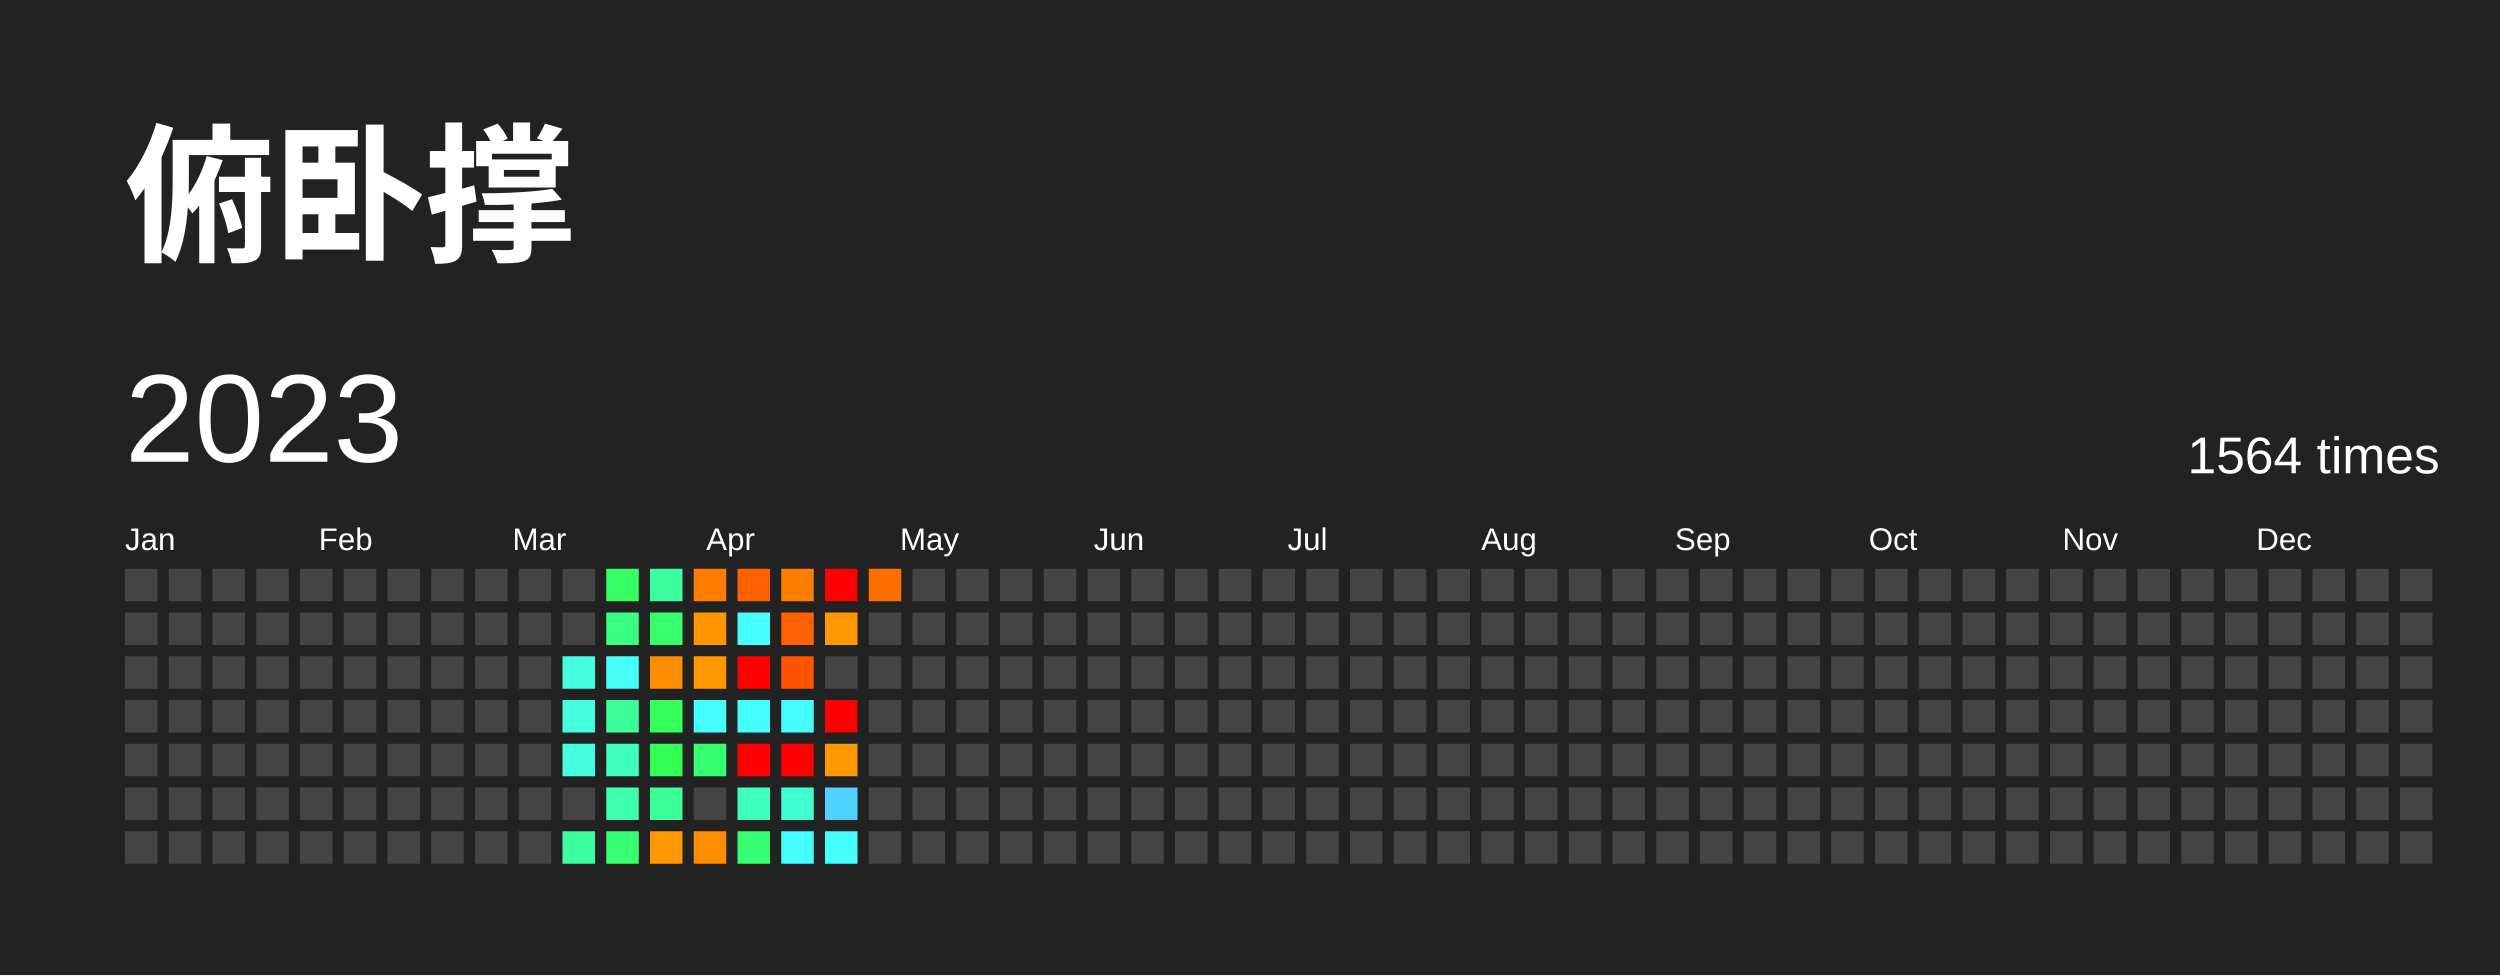
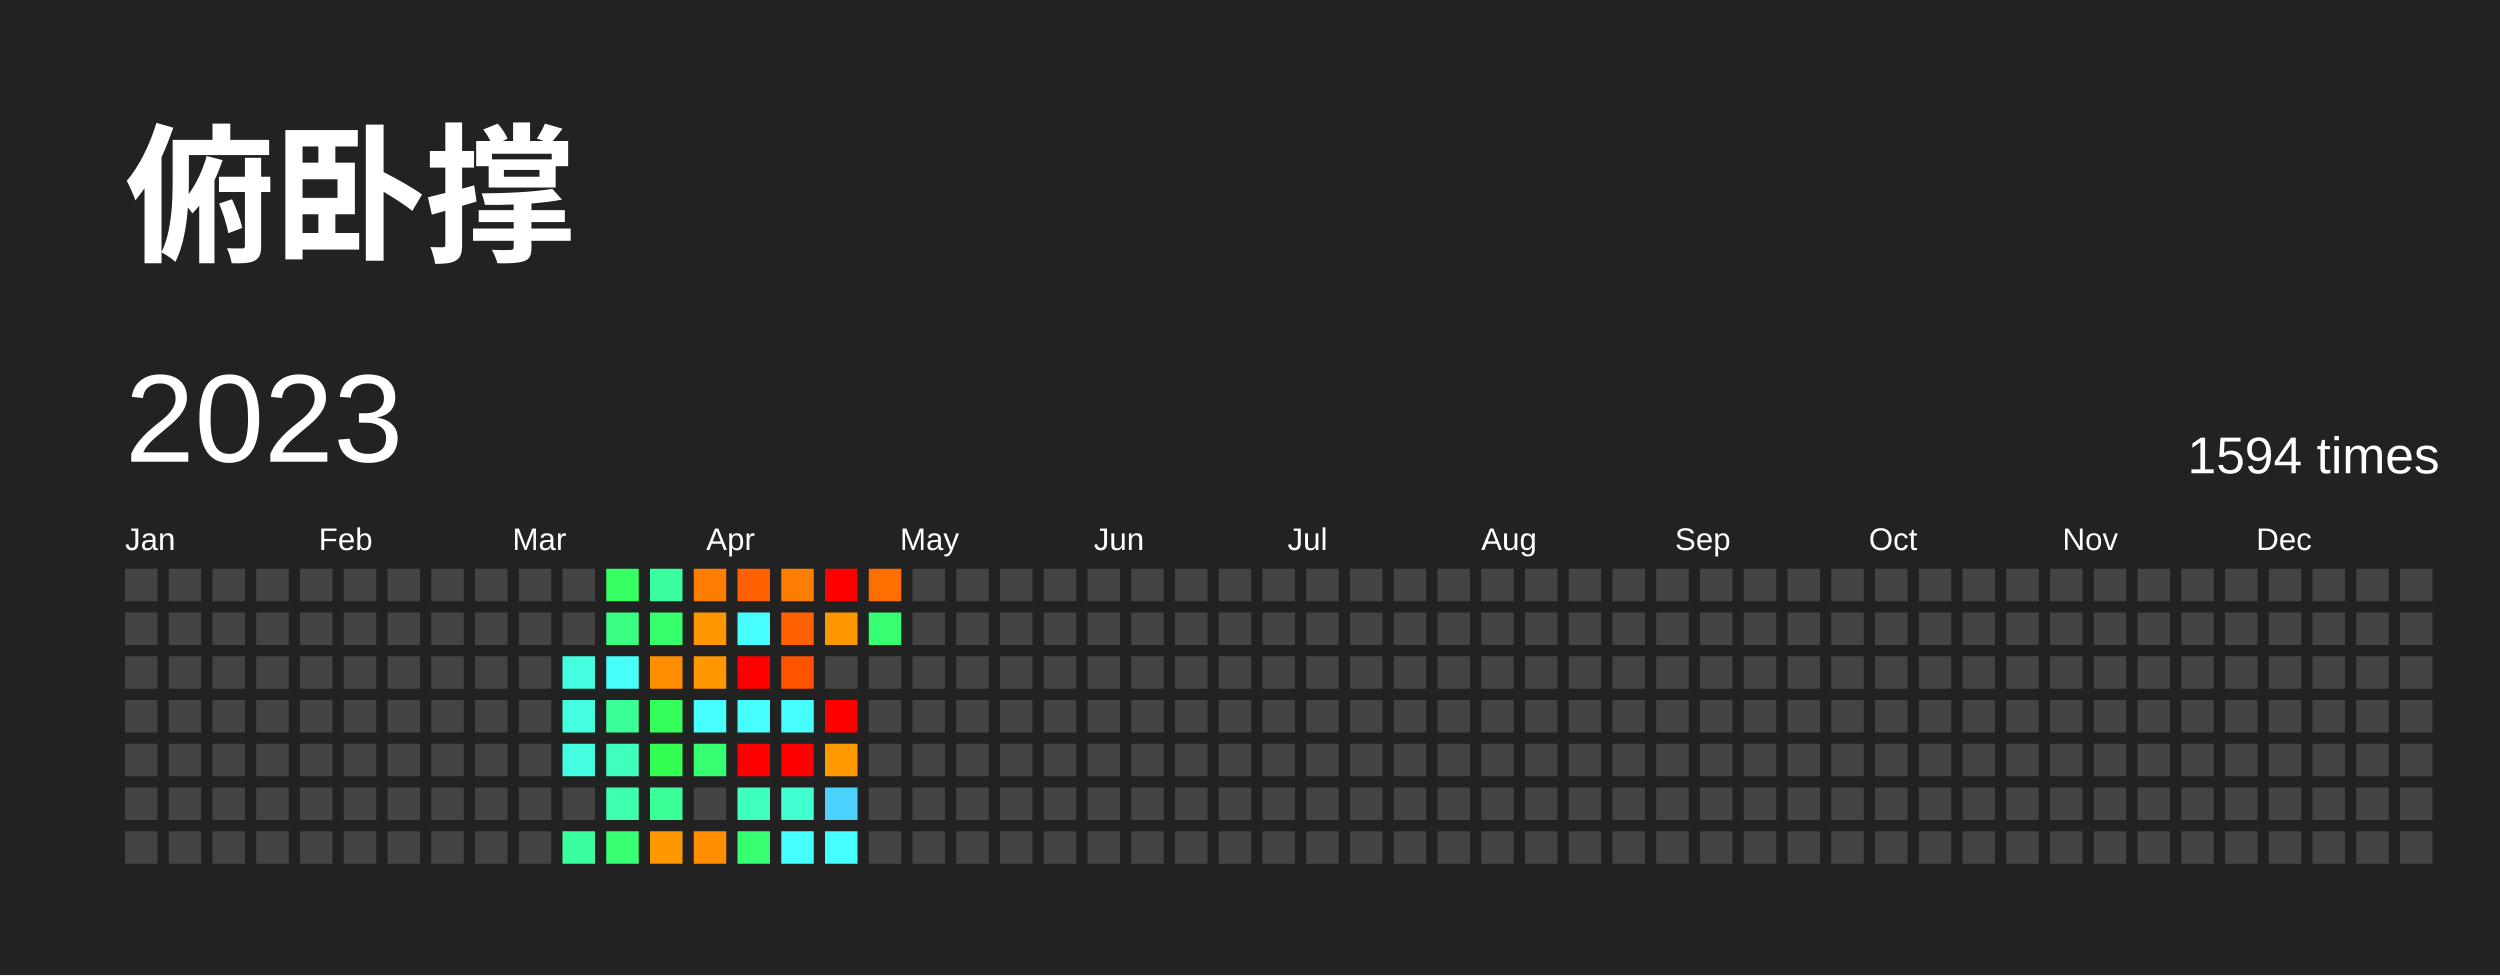
<svg xmlns="http://www.w3.org/2000/svg" baseProfile="full" height="78mm" version="1.1" viewBox="0,0,200,78" width="200mm">
  <defs />
  <rect fill="#222222" height="78" width="200" x="0" y="0" />
  <text fill="#FFFFFF" style="font-size:12px; font-family:Arial; font-weight:bold;" x="10" y="20">俯卧撑</text>
  <text dominant-baseline="hanging" fill="#FFFFFF" style="font-size:10.0px; font-family:Arial;" x="10" y="30">2023</text>
-   <text dominant-baseline="hanging" fill="#FFFFFF" style="font-size:4.125px; font-family:Arial;" x="175" y="35">1564 times</text>
+   <text dominant-baseline="hanging" fill="#FFFFFF" style="font-size:4.125px; font-family:Arial;" x="175" y="35">1594 times</text>
  <text fill="#FFFFFF" style="font-size:2.5px; font-family:Arial" x="10.0" y="44">Jan</text>
  <text fill="#FFFFFF" style="font-size:2.5px; font-family:Arial" x="25.5" y="44">Feb</text>
  <text fill="#FFFFFF" style="font-size:2.5px; font-family:Arial" x="41.0" y="44">Mar</text>
  <text fill="#FFFFFF" style="font-size:2.5px; font-family:Arial" x="56.5" y="44">Apr</text>
  <text fill="#FFFFFF" style="font-size:2.5px; font-family:Arial" x="72.0" y="44">May</text>
  <text fill="#FFFFFF" style="font-size:2.5px; font-family:Arial" x="87.5" y="44">Jun</text>
  <text fill="#FFFFFF" style="font-size:2.5px; font-family:Arial" x="103.0" y="44">Jul</text>
  <text fill="#FFFFFF" style="font-size:2.5px; font-family:Arial" x="118.5" y="44">Aug</text>
  <text fill="#FFFFFF" style="font-size:2.5px; font-family:Arial" x="134.0" y="44">Sep</text>
  <text fill="#FFFFFF" style="font-size:2.5px; font-family:Arial" x="149.5" y="44">Oct</text>
  <text fill="#FFFFFF" style="font-size:2.5px; font-family:Arial" x="165.0" y="44">Nov</text>
  <text fill="#FFFFFF" style="font-size:2.5px; font-family:Arial" x="180.5" y="44">Dec</text>
  <rect fill="#444444" height="2.6" width="2.6" x="10.0" y="45.5" />
  <rect fill="#444444" height="2.6" width="2.6" x="10.0" y="49.0" />
  <rect fill="#444444" height="2.6" width="2.6" x="10.0" y="52.5" />
  <rect fill="#444444" height="2.6" width="2.6" x="10.0" y="56.0" />
  <rect fill="#444444" height="2.6" width="2.6" x="10.0" y="59.5" />
  <rect fill="#444444" height="2.6" width="2.6" x="10.0" y="63.0" />
  <rect fill="#444444" height="2.6" width="2.6" x="10.0" y="66.5" />
  <rect fill="#444444" height="2.6" width="2.6" x="13.5" y="45.5" />
  <rect fill="#444444" height="2.6" width="2.6" x="13.5" y="49.0" />
  <rect fill="#444444" height="2.6" width="2.6" x="13.5" y="52.5" />
  <rect fill="#444444" height="2.6" width="2.6" x="13.5" y="56.0" />
  <rect fill="#444444" height="2.6" width="2.6" x="13.5" y="59.5" />
  <rect fill="#444444" height="2.6" width="2.6" x="13.5" y="63.0" />
  <rect fill="#444444" height="2.6" width="2.6" x="13.5" y="66.5" />
  <rect fill="#444444" height="2.6" width="2.6" x="17.0" y="45.5" />
  <rect fill="#444444" height="2.6" width="2.6" x="17.0" y="49.0" />
  <rect fill="#444444" height="2.6" width="2.6" x="17.0" y="52.5" />
  <rect fill="#444444" height="2.6" width="2.6" x="17.0" y="56.0" />
  <rect fill="#444444" height="2.6" width="2.6" x="17.0" y="59.5" />
  <rect fill="#444444" height="2.6" width="2.6" x="17.0" y="63.0" />
  <rect fill="#444444" height="2.6" width="2.6" x="17.0" y="66.5" />
  <rect fill="#444444" height="2.6" width="2.6" x="20.5" y="45.5" />
  <rect fill="#444444" height="2.6" width="2.6" x="20.5" y="49.0" />
  <rect fill="#444444" height="2.6" width="2.6" x="20.5" y="52.5" />
  <rect fill="#444444" height="2.6" width="2.6" x="20.5" y="56.0" />
  <rect fill="#444444" height="2.6" width="2.6" x="20.5" y="59.5" />
  <rect fill="#444444" height="2.6" width="2.6" x="20.5" y="63.0" />
  <rect fill="#444444" height="2.6" width="2.6" x="20.5" y="66.5" />
  <rect fill="#444444" height="2.6" width="2.6" x="24.0" y="45.5" />
  <rect fill="#444444" height="2.6" width="2.6" x="24.0" y="49.0" />
  <rect fill="#444444" height="2.6" width="2.6" x="24.0" y="52.5" />
  <rect fill="#444444" height="2.6" width="2.6" x="24.0" y="56.0" />
  <rect fill="#444444" height="2.6" width="2.6" x="24.0" y="59.5" />
  <rect fill="#444444" height="2.6" width="2.6" x="24.0" y="63.0" />
  <rect fill="#444444" height="2.6" width="2.6" x="24.0" y="66.5" />
  <rect fill="#444444" height="2.6" width="2.6" x="27.5" y="45.5" />
  <rect fill="#444444" height="2.6" width="2.6" x="27.5" y="49.0" />
  <rect fill="#444444" height="2.6" width="2.6" x="27.5" y="52.5" />
  <rect fill="#444444" height="2.6" width="2.6" x="27.5" y="56.0" />
  <rect fill="#444444" height="2.6" width="2.6" x="27.5" y="59.5" />
  <rect fill="#444444" height="2.6" width="2.6" x="27.5" y="63.0" />
  <rect fill="#444444" height="2.6" width="2.6" x="27.5" y="66.5" />
  <rect fill="#444444" height="2.6" width="2.6" x="31.0" y="45.5" />
  <rect fill="#444444" height="2.6" width="2.6" x="31.0" y="49.0" />
  <rect fill="#444444" height="2.6" width="2.6" x="31.0" y="52.5" />
  <rect fill="#444444" height="2.6" width="2.6" x="31.0" y="56.0" />
  <rect fill="#444444" height="2.6" width="2.6" x="31.0" y="59.5" />
  <rect fill="#444444" height="2.6" width="2.6" x="31.0" y="63.0" />
  <rect fill="#444444" height="2.6" width="2.6" x="31.0" y="66.5" />
  <rect fill="#444444" height="2.6" width="2.6" x="34.5" y="45.5" />
  <rect fill="#444444" height="2.6" width="2.6" x="34.5" y="49.0" />
  <rect fill="#444444" height="2.6" width="2.6" x="34.5" y="52.5" />
  <rect fill="#444444" height="2.6" width="2.6" x="34.5" y="56.0" />
  <rect fill="#444444" height="2.6" width="2.6" x="34.5" y="59.5" />
  <rect fill="#444444" height="2.6" width="2.6" x="34.5" y="63.0" />
  <rect fill="#444444" height="2.6" width="2.6" x="34.5" y="66.5" />
  <rect fill="#444444" height="2.6" width="2.6" x="38.0" y="45.5" />
  <rect fill="#444444" height="2.6" width="2.6" x="38.0" y="49.0" />
  <rect fill="#444444" height="2.6" width="2.6" x="38.0" y="52.5" />
  <rect fill="#444444" height="2.6" width="2.6" x="38.0" y="56.0" />
  <rect fill="#444444" height="2.6" width="2.6" x="38.0" y="59.5" />
  <rect fill="#444444" height="2.6" width="2.6" x="38.0" y="63.0" />
  <rect fill="#444444" height="2.6" width="2.6" x="38.0" y="66.5" />
  <rect fill="#444444" height="2.6" width="2.6" x="41.5" y="45.5" />
  <rect fill="#444444" height="2.6" width="2.6" x="41.5" y="49.0" />
  <rect fill="#444444" height="2.6" width="2.6" x="41.5" y="52.5" />
  <rect fill="#444444" height="2.6" width="2.6" x="41.5" y="56.0" />
  <rect fill="#444444" height="2.6" width="2.6" x="41.5" y="59.5" />
  <rect fill="#444444" height="2.6" width="2.6" x="41.5" y="63.0" />
  <rect fill="#444444" height="2.6" width="2.6" x="41.5" y="66.5" />
  <rect fill="#444444" height="2.6" width="2.6" x="45.0" y="45.5" />
  <rect fill="#444444" height="2.6" width="2.6" x="45.0" y="49.0" />
  <rect fill="#43ffdf" height="2.6" width="2.6" x="45.0" y="52.5" />
  <rect fill="#43ffdf" height="2.6" width="2.6" x="45.0" y="56.0" />
  <rect fill="#43ffdf" height="2.6" width="2.6" x="45.0" y="59.5" />
  <rect fill="#444444" height="2.6" width="2.6" x="45.0" y="63.0" />
  <rect fill="#3bff9f" height="2.6" width="2.6" x="45.0" y="66.5" />
  <rect fill="#35ff63" height="2.6" width="2.6" x="48.5" y="45.5" />
  <rect fill="#38ff81" height="2.6" width="2.6" x="48.5" y="49.0" />
  <rect fill="#46fff9" height="2.6" width="2.6" x="48.5" y="52.5" />
  <rect fill="#3bff98" height="2.6" width="2.6" x="48.5" y="56.0" />
  <rect fill="#3fffbc" height="2.6" width="2.6" x="48.5" y="59.5" />
  <rect fill="#3dffae" height="2.6" width="2.6" x="48.5" y="63.0" />
  <rect fill="#36ff72" height="2.6" width="2.6" x="48.5" y="66.5" />
  <rect fill="#3bff9f" height="2.6" width="2.6" x="52.0" y="45.5" />
  <rect fill="#36ff6b" height="2.6" width="2.6" x="52.0" y="49.0" />
  <rect fill="#ff8d00" height="2.6" width="2.6" x="52.0" y="52.5" />
  <rect fill="#34ff5b" height="2.6" width="2.6" x="52.0" y="56.0" />
  <rect fill="#33ff53" height="2.6" width="2.6" x="52.0" y="59.5" />
  <rect fill="#3bff98" height="2.6" width="2.6" x="52.0" y="63.0" />
  <rect fill="#ff9800" height="2.6" width="2.6" x="52.0" y="66.5" />
  <rect fill="#ff7d00" height="2.6" width="2.6" x="55.5" y="45.5" />
  <rect fill="#ff9600" height="2.6" width="2.6" x="55.5" y="49.0" />
  <rect fill="#ff9800" height="2.6" width="2.6" x="55.5" y="52.5" />
  <rect fill="#47feff" height="2.6" width="2.6" x="55.5" y="56.0" />
  <rect fill="#36ff72" height="2.6" width="2.6" x="55.5" y="59.5" />
  <rect fill="#444444" height="2.6" width="2.6" x="55.5" y="63.0" />
  <rect fill="#ff8d00" height="2.6" width="2.6" x="55.5" y="66.5" />
  <rect fill="#ff6100" height="2.6" width="2.6" x="59.0" y="45.5" />
  <rect fill="#47feff" height="2.6" width="2.6" x="59.0" y="49.0" />
  <rect fill="red" height="2.6" width="2.6" x="59.0" y="52.5" />
  <rect fill="#47feff" height="2.6" width="2.6" x="59.0" y="56.0" />
  <rect fill="red" height="2.6" width="2.6" x="59.0" y="59.5" />
  <rect fill="#3fffbc" height="2.6" width="2.6" x="59.0" y="63.0" />
  <rect fill="#36ff72" height="2.6" width="2.6" x="59.0" y="66.5" />
  <rect fill="#ff7d00" height="2.6" width="2.6" x="62.5" y="45.5" />
  <rect fill="#ff6100" height="2.6" width="2.6" x="62.5" y="49.0" />
  <rect fill="#ff5300" height="2.6" width="2.6" x="62.5" y="52.5" />
  <rect fill="#47feff" height="2.6" width="2.6" x="62.5" y="56.0" />
  <rect fill="red" height="2.6" width="2.6" x="62.5" y="59.5" />
  <rect fill="#41ffd1" height="2.6" width="2.6" x="62.5" y="63.0" />
  <rect fill="#47feff" height="2.6" width="2.6" x="62.5" y="66.5" />
  <rect fill="red" height="2.6" width="2.6" x="66.0" y="45.5" />
  <rect fill="#ff9800" height="2.6" width="2.6" x="66.0" y="49.0" />
  <rect fill="#444444" height="2.6" width="2.6" x="66.0" y="52.5" />
  <rect fill="red" height="2.6" width="2.6" x="66.0" y="56.0" />
  <rect fill="#ff9b00" height="2.6" width="2.6" x="66.0" y="59.5" />
  <rect fill="#4dd2ff" height="2.6" width="2.6" x="66.0" y="63.0" />
  <rect fill="#47feff" height="2.6" width="2.6" x="66.0" y="66.5" />
  <rect fill="#ff6f00" height="2.6" width="2.6" x="69.5" y="45.5" />
-   <rect fill="#444444" height="2.6" width="2.6" x="69.5" y="49.0" />
+   <rect fill="#36ff72" height="2.6" width="2.6" x="69.5" y="49.0" />
  <rect fill="#444444" height="2.6" width="2.6" x="69.5" y="52.5" />
  <rect fill="#444444" height="2.6" width="2.6" x="69.5" y="56.0" />
  <rect fill="#444444" height="2.6" width="2.6" x="69.5" y="59.5" />
  <rect fill="#444444" height="2.6" width="2.6" x="69.5" y="63.0" />
  <rect fill="#444444" height="2.6" width="2.6" x="69.5" y="66.5" />
  <rect fill="#444444" height="2.6" width="2.6" x="73.0" y="45.5" />
  <rect fill="#444444" height="2.6" width="2.6" x="73.0" y="49.0" />
  <rect fill="#444444" height="2.6" width="2.6" x="73.0" y="52.5" />
  <rect fill="#444444" height="2.6" width="2.6" x="73.0" y="56.0" />
  <rect fill="#444444" height="2.6" width="2.6" x="73.0" y="59.5" />
  <rect fill="#444444" height="2.6" width="2.6" x="73.0" y="63.0" />
  <rect fill="#444444" height="2.6" width="2.6" x="73.0" y="66.5" />
  <rect fill="#444444" height="2.6" width="2.6" x="76.5" y="45.5" />
  <rect fill="#444444" height="2.6" width="2.6" x="76.5" y="49.0" />
  <rect fill="#444444" height="2.6" width="2.6" x="76.5" y="52.5" />
  <rect fill="#444444" height="2.6" width="2.6" x="76.5" y="56.0" />
  <rect fill="#444444" height="2.6" width="2.6" x="76.5" y="59.5" />
  <rect fill="#444444" height="2.6" width="2.6" x="76.5" y="63.0" />
  <rect fill="#444444" height="2.6" width="2.6" x="76.5" y="66.5" />
  <rect fill="#444444" height="2.6" width="2.6" x="80.0" y="45.5" />
  <rect fill="#444444" height="2.6" width="2.6" x="80.0" y="49.0" />
  <rect fill="#444444" height="2.6" width="2.6" x="80.0" y="52.5" />
  <rect fill="#444444" height="2.6" width="2.6" x="80.0" y="56.0" />
  <rect fill="#444444" height="2.6" width="2.6" x="80.0" y="59.5" />
  <rect fill="#444444" height="2.6" width="2.6" x="80.0" y="63.0" />
  <rect fill="#444444" height="2.6" width="2.6" x="80.0" y="66.5" />
  <rect fill="#444444" height="2.6" width="2.6" x="83.5" y="45.5" />
  <rect fill="#444444" height="2.6" width="2.6" x="83.5" y="49.0" />
  <rect fill="#444444" height="2.6" width="2.6" x="83.5" y="52.5" />
  <rect fill="#444444" height="2.6" width="2.6" x="83.5" y="56.0" />
  <rect fill="#444444" height="2.6" width="2.6" x="83.5" y="59.5" />
  <rect fill="#444444" height="2.6" width="2.6" x="83.5" y="63.0" />
  <rect fill="#444444" height="2.6" width="2.6" x="83.5" y="66.5" />
  <rect fill="#444444" height="2.6" width="2.6" x="87.0" y="45.5" />
  <rect fill="#444444" height="2.6" width="2.6" x="87.0" y="49.0" />
  <rect fill="#444444" height="2.6" width="2.6" x="87.0" y="52.5" />
  <rect fill="#444444" height="2.6" width="2.6" x="87.0" y="56.0" />
  <rect fill="#444444" height="2.6" width="2.6" x="87.0" y="59.5" />
  <rect fill="#444444" height="2.6" width="2.6" x="87.0" y="63.0" />
  <rect fill="#444444" height="2.6" width="2.6" x="87.0" y="66.5" />
  <rect fill="#444444" height="2.6" width="2.6" x="90.5" y="45.5" />
  <rect fill="#444444" height="2.6" width="2.6" x="90.5" y="49.0" />
  <rect fill="#444444" height="2.6" width="2.6" x="90.5" y="52.5" />
  <rect fill="#444444" height="2.6" width="2.6" x="90.5" y="56.0" />
  <rect fill="#444444" height="2.6" width="2.6" x="90.5" y="59.5" />
  <rect fill="#444444" height="2.6" width="2.6" x="90.5" y="63.0" />
  <rect fill="#444444" height="2.6" width="2.6" x="90.5" y="66.5" />
  <rect fill="#444444" height="2.6" width="2.6" x="94.0" y="45.5" />
  <rect fill="#444444" height="2.6" width="2.6" x="94.0" y="49.0" />
  <rect fill="#444444" height="2.6" width="2.6" x="94.0" y="52.5" />
  <rect fill="#444444" height="2.6" width="2.6" x="94.0" y="56.0" />
  <rect fill="#444444" height="2.6" width="2.6" x="94.0" y="59.5" />
  <rect fill="#444444" height="2.6" width="2.6" x="94.0" y="63.0" />
  <rect fill="#444444" height="2.6" width="2.6" x="94.0" y="66.5" />
  <rect fill="#444444" height="2.6" width="2.6" x="97.5" y="45.5" />
  <rect fill="#444444" height="2.6" width="2.6" x="97.5" y="49.0" />
  <rect fill="#444444" height="2.6" width="2.6" x="97.5" y="52.5" />
  <rect fill="#444444" height="2.6" width="2.6" x="97.5" y="56.0" />
  <rect fill="#444444" height="2.6" width="2.6" x="97.5" y="59.5" />
  <rect fill="#444444" height="2.6" width="2.6" x="97.5" y="63.0" />
  <rect fill="#444444" height="2.6" width="2.6" x="97.5" y="66.5" />
  <rect fill="#444444" height="2.6" width="2.6" x="101.0" y="45.5" />
  <rect fill="#444444" height="2.6" width="2.6" x="101.0" y="49.0" />
  <rect fill="#444444" height="2.6" width="2.6" x="101.0" y="52.5" />
  <rect fill="#444444" height="2.6" width="2.6" x="101.0" y="56.0" />
  <rect fill="#444444" height="2.6" width="2.6" x="101.0" y="59.5" />
  <rect fill="#444444" height="2.6" width="2.6" x="101.0" y="63.0" />
  <rect fill="#444444" height="2.6" width="2.6" x="101.0" y="66.5" />
  <rect fill="#444444" height="2.6" width="2.6" x="104.5" y="45.5" />
  <rect fill="#444444" height="2.6" width="2.6" x="104.5" y="49.0" />
  <rect fill="#444444" height="2.6" width="2.6" x="104.5" y="52.5" />
  <rect fill="#444444" height="2.6" width="2.6" x="104.5" y="56.0" />
  <rect fill="#444444" height="2.6" width="2.6" x="104.5" y="59.5" />
  <rect fill="#444444" height="2.6" width="2.6" x="104.5" y="63.0" />
  <rect fill="#444444" height="2.6" width="2.6" x="104.5" y="66.5" />
  <rect fill="#444444" height="2.6" width="2.6" x="108.0" y="45.5" />
  <rect fill="#444444" height="2.6" width="2.6" x="108.0" y="49.0" />
  <rect fill="#444444" height="2.6" width="2.6" x="108.0" y="52.5" />
  <rect fill="#444444" height="2.6" width="2.6" x="108.0" y="56.0" />
  <rect fill="#444444" height="2.6" width="2.6" x="108.0" y="59.5" />
  <rect fill="#444444" height="2.6" width="2.6" x="108.0" y="63.0" />
  <rect fill="#444444" height="2.6" width="2.6" x="108.0" y="66.5" />
  <rect fill="#444444" height="2.6" width="2.6" x="111.5" y="45.5" />
  <rect fill="#444444" height="2.6" width="2.6" x="111.5" y="49.0" />
  <rect fill="#444444" height="2.6" width="2.6" x="111.5" y="52.5" />
  <rect fill="#444444" height="2.6" width="2.6" x="111.5" y="56.0" />
  <rect fill="#444444" height="2.6" width="2.6" x="111.5" y="59.5" />
  <rect fill="#444444" height="2.6" width="2.6" x="111.5" y="63.0" />
  <rect fill="#444444" height="2.6" width="2.6" x="111.5" y="66.5" />
  <rect fill="#444444" height="2.6" width="2.6" x="115.0" y="45.5" />
  <rect fill="#444444" height="2.6" width="2.6" x="115.0" y="49.0" />
  <rect fill="#444444" height="2.6" width="2.6" x="115.0" y="52.5" />
  <rect fill="#444444" height="2.6" width="2.6" x="115.0" y="56.0" />
  <rect fill="#444444" height="2.6" width="2.6" x="115.0" y="59.5" />
  <rect fill="#444444" height="2.6" width="2.6" x="115.0" y="63.0" />
  <rect fill="#444444" height="2.6" width="2.6" x="115.0" y="66.5" />
  <rect fill="#444444" height="2.6" width="2.6" x="118.5" y="45.5" />
  <rect fill="#444444" height="2.6" width="2.6" x="118.5" y="49.0" />
  <rect fill="#444444" height="2.6" width="2.6" x="118.5" y="52.5" />
  <rect fill="#444444" height="2.6" width="2.6" x="118.5" y="56.0" />
  <rect fill="#444444" height="2.6" width="2.6" x="118.5" y="59.5" />
  <rect fill="#444444" height="2.6" width="2.6" x="118.5" y="63.0" />
  <rect fill="#444444" height="2.6" width="2.6" x="118.5" y="66.5" />
  <rect fill="#444444" height="2.6" width="2.6" x="122.0" y="45.5" />
  <rect fill="#444444" height="2.6" width="2.6" x="122.0" y="49.0" />
  <rect fill="#444444" height="2.6" width="2.6" x="122.0" y="52.5" />
  <rect fill="#444444" height="2.6" width="2.6" x="122.0" y="56.0" />
  <rect fill="#444444" height="2.6" width="2.6" x="122.0" y="59.5" />
  <rect fill="#444444" height="2.6" width="2.6" x="122.0" y="63.0" />
  <rect fill="#444444" height="2.6" width="2.6" x="122.0" y="66.5" />
  <rect fill="#444444" height="2.6" width="2.6" x="125.5" y="45.5" />
  <rect fill="#444444" height="2.6" width="2.6" x="125.5" y="49.0" />
  <rect fill="#444444" height="2.6" width="2.6" x="125.5" y="52.5" />
  <rect fill="#444444" height="2.6" width="2.6" x="125.5" y="56.0" />
  <rect fill="#444444" height="2.6" width="2.6" x="125.5" y="59.5" />
  <rect fill="#444444" height="2.6" width="2.6" x="125.5" y="63.0" />
  <rect fill="#444444" height="2.6" width="2.6" x="125.5" y="66.5" />
  <rect fill="#444444" height="2.6" width="2.6" x="129.0" y="45.5" />
  <rect fill="#444444" height="2.6" width="2.6" x="129.0" y="49.0" />
  <rect fill="#444444" height="2.6" width="2.6" x="129.0" y="52.5" />
  <rect fill="#444444" height="2.6" width="2.6" x="129.0" y="56.0" />
  <rect fill="#444444" height="2.6" width="2.6" x="129.0" y="59.5" />
  <rect fill="#444444" height="2.6" width="2.6" x="129.0" y="63.0" />
  <rect fill="#444444" height="2.6" width="2.6" x="129.0" y="66.5" />
  <rect fill="#444444" height="2.6" width="2.6" x="132.5" y="45.5" />
  <rect fill="#444444" height="2.6" width="2.6" x="132.5" y="49.0" />
  <rect fill="#444444" height="2.6" width="2.6" x="132.5" y="52.5" />
  <rect fill="#444444" height="2.6" width="2.6" x="132.5" y="56.0" />
  <rect fill="#444444" height="2.6" width="2.6" x="132.5" y="59.5" />
  <rect fill="#444444" height="2.6" width="2.6" x="132.5" y="63.0" />
  <rect fill="#444444" height="2.6" width="2.6" x="132.5" y="66.5" />
  <rect fill="#444444" height="2.6" width="2.6" x="136.0" y="45.5" />
  <rect fill="#444444" height="2.6" width="2.6" x="136.0" y="49.0" />
  <rect fill="#444444" height="2.6" width="2.6" x="136.0" y="52.5" />
  <rect fill="#444444" height="2.6" width="2.6" x="136.0" y="56.0" />
  <rect fill="#444444" height="2.6" width="2.6" x="136.0" y="59.5" />
  <rect fill="#444444" height="2.6" width="2.6" x="136.0" y="63.0" />
  <rect fill="#444444" height="2.6" width="2.6" x="136.0" y="66.5" />
  <rect fill="#444444" height="2.6" width="2.6" x="139.5" y="45.5" />
  <rect fill="#444444" height="2.6" width="2.6" x="139.5" y="49.0" />
  <rect fill="#444444" height="2.6" width="2.6" x="139.5" y="52.5" />
  <rect fill="#444444" height="2.6" width="2.6" x="139.5" y="56.0" />
  <rect fill="#444444" height="2.6" width="2.6" x="139.5" y="59.5" />
  <rect fill="#444444" height="2.6" width="2.6" x="139.5" y="63.0" />
  <rect fill="#444444" height="2.6" width="2.6" x="139.5" y="66.5" />
  <rect fill="#444444" height="2.6" width="2.6" x="143.0" y="45.5" />
  <rect fill="#444444" height="2.6" width="2.6" x="143.0" y="49.0" />
  <rect fill="#444444" height="2.6" width="2.6" x="143.0" y="52.5" />
  <rect fill="#444444" height="2.6" width="2.6" x="143.0" y="56.0" />
  <rect fill="#444444" height="2.6" width="2.6" x="143.0" y="59.5" />
  <rect fill="#444444" height="2.6" width="2.6" x="143.0" y="63.0" />
  <rect fill="#444444" height="2.6" width="2.6" x="143.0" y="66.5" />
  <rect fill="#444444" height="2.6" width="2.6" x="146.5" y="45.5" />
  <rect fill="#444444" height="2.6" width="2.6" x="146.5" y="49.0" />
  <rect fill="#444444" height="2.6" width="2.6" x="146.5" y="52.5" />
  <rect fill="#444444" height="2.6" width="2.6" x="146.5" y="56.0" />
  <rect fill="#444444" height="2.6" width="2.6" x="146.5" y="59.5" />
  <rect fill="#444444" height="2.6" width="2.6" x="146.5" y="63.0" />
  <rect fill="#444444" height="2.6" width="2.6" x="146.5" y="66.5" />
  <rect fill="#444444" height="2.6" width="2.6" x="150.0" y="45.5" />
  <rect fill="#444444" height="2.6" width="2.6" x="150.0" y="49.0" />
  <rect fill="#444444" height="2.6" width="2.6" x="150.0" y="52.5" />
  <rect fill="#444444" height="2.6" width="2.6" x="150.0" y="56.0" />
  <rect fill="#444444" height="2.6" width="2.6" x="150.0" y="59.5" />
  <rect fill="#444444" height="2.6" width="2.6" x="150.0" y="63.0" />
  <rect fill="#444444" height="2.6" width="2.6" x="150.0" y="66.5" />
  <rect fill="#444444" height="2.6" width="2.6" x="153.5" y="45.5" />
  <rect fill="#444444" height="2.6" width="2.6" x="153.5" y="49.0" />
  <rect fill="#444444" height="2.6" width="2.6" x="153.5" y="52.5" />
  <rect fill="#444444" height="2.6" width="2.6" x="153.5" y="56.0" />
  <rect fill="#444444" height="2.6" width="2.6" x="153.5" y="59.5" />
  <rect fill="#444444" height="2.6" width="2.6" x="153.5" y="63.0" />
  <rect fill="#444444" height="2.6" width="2.6" x="153.5" y="66.5" />
  <rect fill="#444444" height="2.6" width="2.6" x="157.0" y="45.5" />
  <rect fill="#444444" height="2.6" width="2.6" x="157.0" y="49.0" />
  <rect fill="#444444" height="2.6" width="2.6" x="157.0" y="52.5" />
  <rect fill="#444444" height="2.6" width="2.6" x="157.0" y="56.0" />
  <rect fill="#444444" height="2.6" width="2.6" x="157.0" y="59.5" />
  <rect fill="#444444" height="2.6" width="2.6" x="157.0" y="63.0" />
  <rect fill="#444444" height="2.6" width="2.6" x="157.0" y="66.5" />
  <rect fill="#444444" height="2.6" width="2.6" x="160.5" y="45.5" />
  <rect fill="#444444" height="2.6" width="2.6" x="160.5" y="49.0" />
  <rect fill="#444444" height="2.6" width="2.6" x="160.5" y="52.5" />
  <rect fill="#444444" height="2.6" width="2.6" x="160.5" y="56.0" />
  <rect fill="#444444" height="2.6" width="2.6" x="160.5" y="59.5" />
  <rect fill="#444444" height="2.6" width="2.6" x="160.5" y="63.0" />
  <rect fill="#444444" height="2.6" width="2.6" x="160.5" y="66.5" />
  <rect fill="#444444" height="2.6" width="2.6" x="164.0" y="45.5" />
  <rect fill="#444444" height="2.6" width="2.6" x="164.0" y="49.0" />
  <rect fill="#444444" height="2.6" width="2.6" x="164.0" y="52.5" />
  <rect fill="#444444" height="2.6" width="2.6" x="164.0" y="56.0" />
  <rect fill="#444444" height="2.6" width="2.6" x="164.0" y="59.5" />
  <rect fill="#444444" height="2.6" width="2.6" x="164.0" y="63.0" />
  <rect fill="#444444" height="2.6" width="2.6" x="164.0" y="66.5" />
  <rect fill="#444444" height="2.6" width="2.6" x="167.5" y="45.5" />
  <rect fill="#444444" height="2.6" width="2.6" x="167.5" y="49.0" />
  <rect fill="#444444" height="2.6" width="2.6" x="167.5" y="52.5" />
  <rect fill="#444444" height="2.6" width="2.6" x="167.5" y="56.0" />
  <rect fill="#444444" height="2.6" width="2.6" x="167.5" y="59.5" />
  <rect fill="#444444" height="2.6" width="2.6" x="167.5" y="63.0" />
  <rect fill="#444444" height="2.6" width="2.6" x="167.5" y="66.5" />
  <rect fill="#444444" height="2.6" width="2.6" x="171.0" y="45.5" />
  <rect fill="#444444" height="2.6" width="2.6" x="171.0" y="49.0" />
  <rect fill="#444444" height="2.6" width="2.6" x="171.0" y="52.5" />
  <rect fill="#444444" height="2.6" width="2.6" x="171.0" y="56.0" />
  <rect fill="#444444" height="2.6" width="2.6" x="171.0" y="59.5" />
  <rect fill="#444444" height="2.6" width="2.6" x="171.0" y="63.0" />
  <rect fill="#444444" height="2.6" width="2.6" x="171.0" y="66.5" />
  <rect fill="#444444" height="2.6" width="2.6" x="174.5" y="45.5" />
  <rect fill="#444444" height="2.6" width="2.6" x="174.5" y="49.0" />
  <rect fill="#444444" height="2.6" width="2.6" x="174.5" y="52.5" />
  <rect fill="#444444" height="2.6" width="2.6" x="174.5" y="56.0" />
  <rect fill="#444444" height="2.6" width="2.6" x="174.5" y="59.5" />
  <rect fill="#444444" height="2.6" width="2.6" x="174.5" y="63.0" />
  <rect fill="#444444" height="2.6" width="2.6" x="174.5" y="66.5" />
  <rect fill="#444444" height="2.6" width="2.6" x="178.0" y="45.5" />
  <rect fill="#444444" height="2.6" width="2.6" x="178.0" y="49.0" />
  <rect fill="#444444" height="2.6" width="2.6" x="178.0" y="52.5" />
  <rect fill="#444444" height="2.6" width="2.6" x="178.0" y="56.0" />
  <rect fill="#444444" height="2.6" width="2.6" x="178.0" y="59.5" />
  <rect fill="#444444" height="2.6" width="2.6" x="178.0" y="63.0" />
  <rect fill="#444444" height="2.6" width="2.6" x="178.0" y="66.5" />
  <rect fill="#444444" height="2.6" width="2.6" x="181.5" y="45.5" />
  <rect fill="#444444" height="2.6" width="2.6" x="181.5" y="49.0" />
  <rect fill="#444444" height="2.6" width="2.6" x="181.5" y="52.5" />
  <rect fill="#444444" height="2.6" width="2.6" x="181.5" y="56.0" />
  <rect fill="#444444" height="2.6" width="2.6" x="181.5" y="59.5" />
  <rect fill="#444444" height="2.6" width="2.6" x="181.5" y="63.0" />
  <rect fill="#444444" height="2.6" width="2.6" x="181.5" y="66.5" />
  <rect fill="#444444" height="2.6" width="2.6" x="185.0" y="45.5" />
  <rect fill="#444444" height="2.6" width="2.6" x="185.0" y="49.0" />
  <rect fill="#444444" height="2.6" width="2.6" x="185.0" y="52.5" />
  <rect fill="#444444" height="2.6" width="2.6" x="185.0" y="56.0" />
  <rect fill="#444444" height="2.6" width="2.6" x="185.0" y="59.5" />
  <rect fill="#444444" height="2.6" width="2.6" x="185.0" y="63.0" />
  <rect fill="#444444" height="2.6" width="2.6" x="185.0" y="66.5" />
  <rect fill="#444444" height="2.6" width="2.6" x="188.5" y="45.5" />
  <rect fill="#444444" height="2.6" width="2.6" x="188.5" y="49.0" />
  <rect fill="#444444" height="2.6" width="2.6" x="188.5" y="52.5" />
  <rect fill="#444444" height="2.6" width="2.6" x="188.5" y="56.0" />
  <rect fill="#444444" height="2.6" width="2.6" x="188.5" y="59.5" />
  <rect fill="#444444" height="2.6" width="2.6" x="188.5" y="63.0" />
  <rect fill="#444444" height="2.6" width="2.6" x="188.5" y="66.5" />
  <rect fill="#444444" height="2.6" width="2.6" x="192.0" y="45.5" />
  <rect fill="#444444" height="2.6" width="2.6" x="192.0" y="49.0" />
  <rect fill="#444444" height="2.6" width="2.6" x="192.0" y="52.5" />
  <rect fill="#444444" height="2.6" width="2.6" x="192.0" y="56.0" />
  <rect fill="#444444" height="2.6" width="2.6" x="192.0" y="59.5" />
  <rect fill="#444444" height="2.6" width="2.6" x="192.0" y="63.0" />
  <rect fill="#444444" height="2.6" width="2.6" x="192.0" y="66.5" />
</svg>
